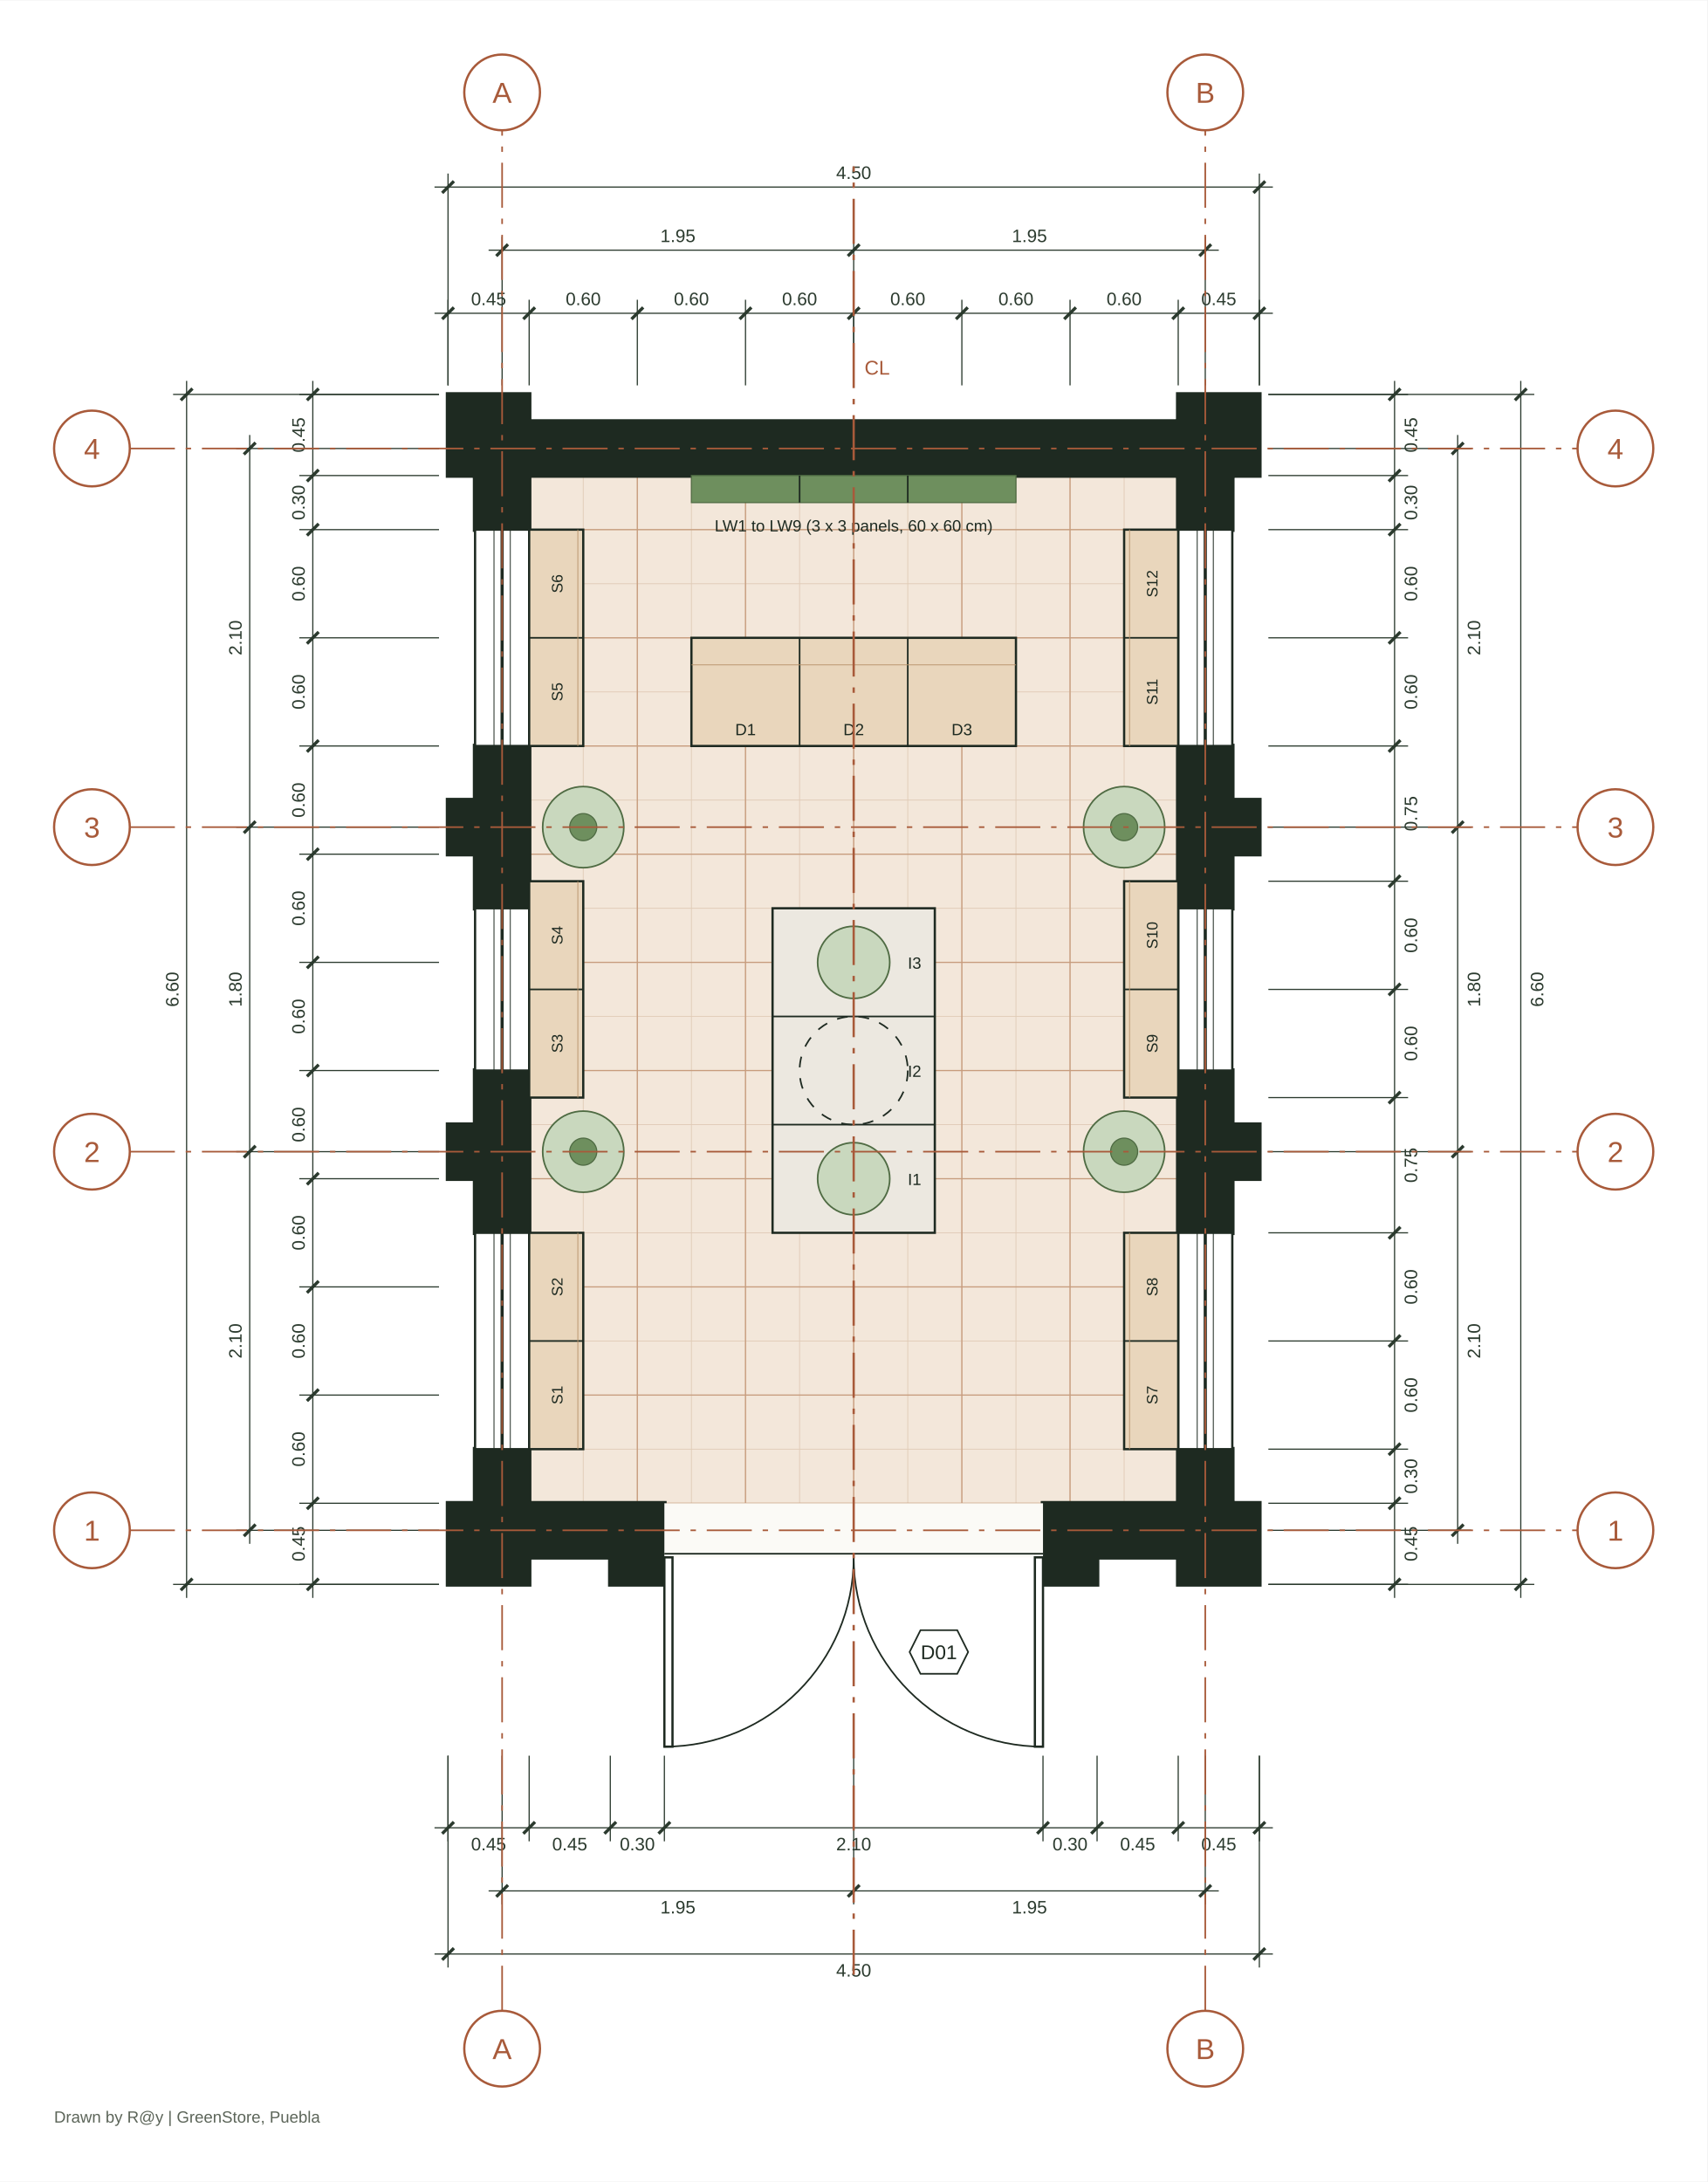
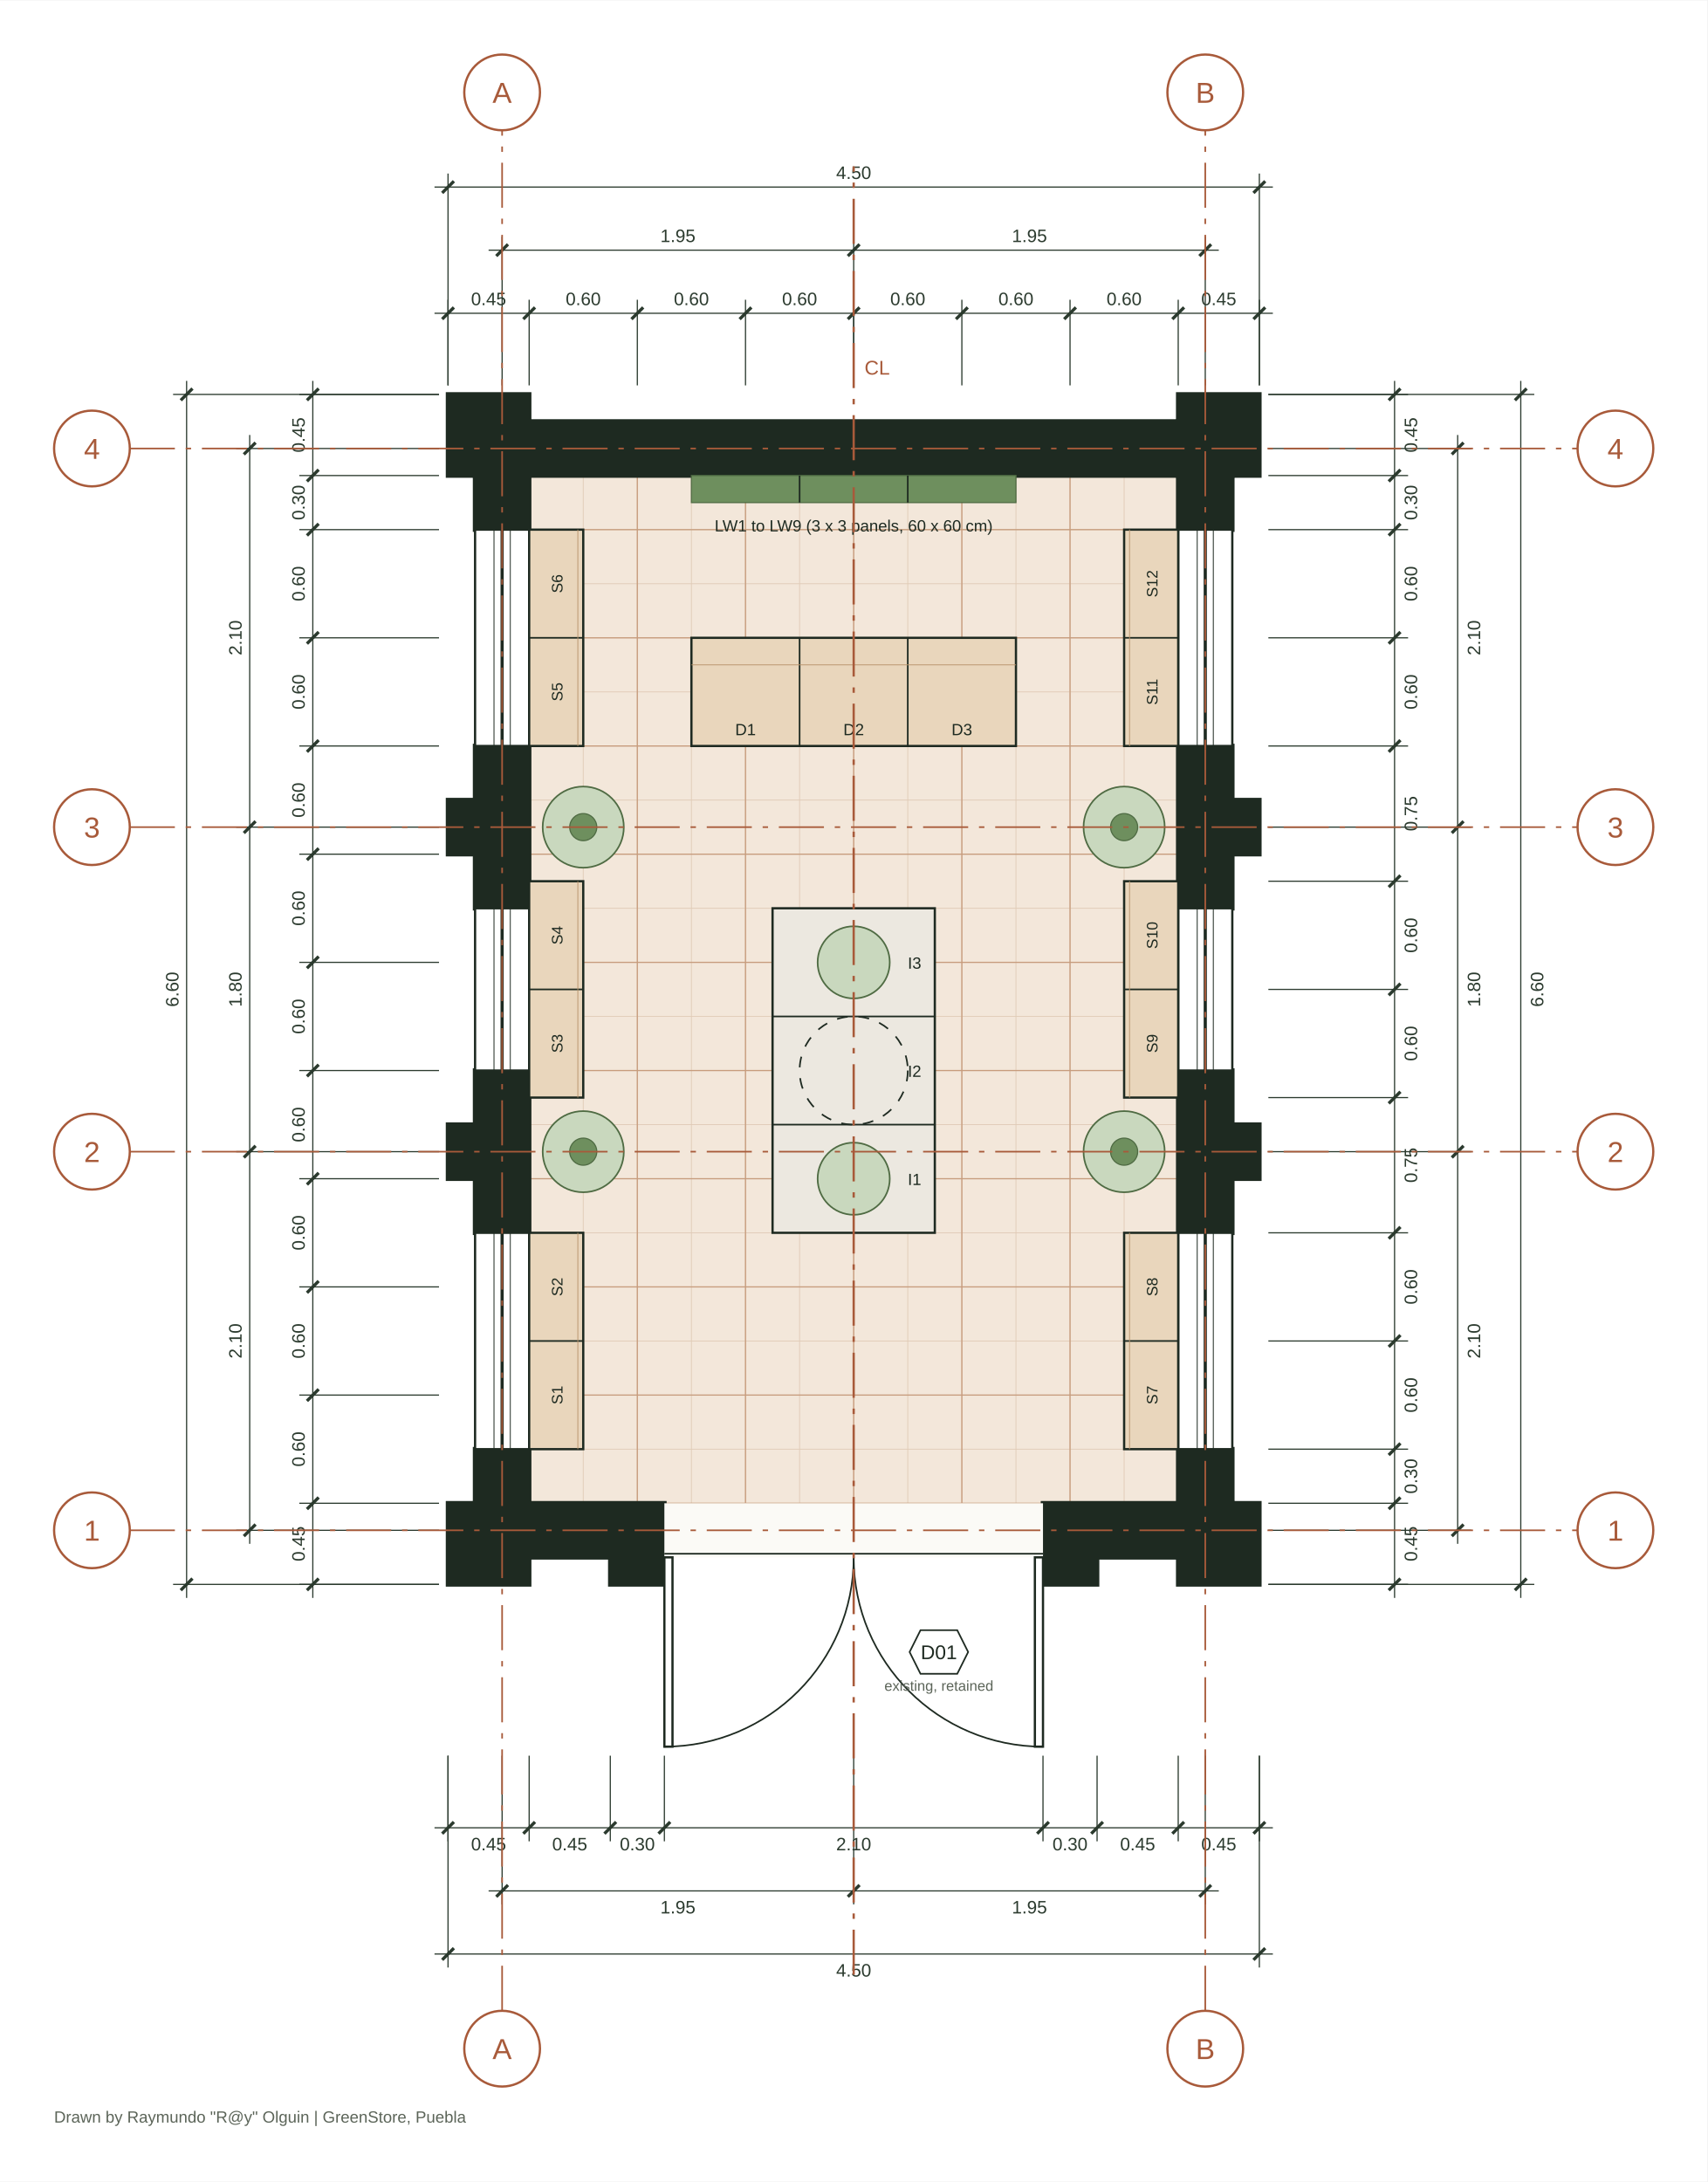
<svg xmlns="http://www.w3.org/2000/svg" viewBox="-2935 -8335 9470 12097" width="716" height="915" role="img" aria-label="Modular coordination plan: 30 cm terracotta tile grid and 60 cm fit-out grid over the floor, every shelving unit S-600, desk module D-600, island module I-600 and living-wall panel LW-600 tagged, with axes and three levels of dimensions">
  <defs>
    <style>
.cutfill{fill:#1E2A21;stroke:#1E2A21;stroke-width:25}
.cut{stroke:#1E2A21;stroke-width:35;stroke-dasharray:300 60 50 60;fill:none}
.heavy{stroke:#1E2A21;stroke-width:25;fill:none}
.med{stroke:#1E2A21;stroke-width:17.5;fill:none}
.thin{stroke:#1E2A21;stroke-width:9;fill:none}
.fine{stroke:#1E2A21;stroke-width:6.5;fill:none;opacity:.75}
.hidden{stroke:#1E2A21;stroke-width:9;fill:none;stroke-dasharray:60 60}
.solid{fill:#1E2A21;stroke:none}
.axis{stroke:#A85A3A;stroke-width:9;stroke-dasharray:250 60 30 60;fill:none}
.cl{stroke:#A85A3A;stroke-width:12.5;stroke-dasharray:250 60 30 60;fill:none}
.bubble{fill:#FFFFFF;stroke:#A85A3A;stroke-width:12.5}
.bubt{fill:#A85A3A;font-family:Jost, 'Helvetica Neue', Arial, sans-serif;paint-order:stroke;stroke:#FFFFFF;stroke-width:17.5}
.dim{stroke:#2B3A2E;stroke-width:6.5;fill:none}
.leader{stroke:#2B3A2E;stroke-width:4.5;fill:none;opacity:.6}
.tick{stroke:#2B3A2E;stroke-width:17.5}
.dimt{fill:#2B3A2E;font-family:Jost, 'Helvetica Neue', Arial, sans-serif;paint-order:stroke;stroke:#FFFFFF;stroke-width:25;stroke-linejoin:round}
.t{fill:#1E2A21;font-family:Jost, 'Helvetica Neue', Arial, sans-serif}
.sub{fill:#5B6458;font-family:Jost, 'Helvetica Neue', Arial, sans-serif}
.lvlt{fill:#1E2A21;font-family:Jost, 'Helvetica Neue', Arial, sans-serif;font-weight:500}
.lvll{fill:#5B6458;font-family:Jost, 'Helvetica Neue', Arial, sans-serif}
.lvltri{fill:#1E2A21}
.lvlbox{fill:#FFFFFF;stroke:#1E2A21;stroke-width:6.5}
.tagbox{fill:#FFFFFF;stroke:#1E2A21;stroke-width:9}
.tagt{fill:#1E2A21;font-family:Jost, 'Helvetica Neue', Arial, sans-serif;font-weight:500}
.floor{fill:#F3E7DA;stroke:none}
.tile{stroke:#E0CBB6;stroke-width:4.5;fill:none}
.grid600{stroke:#C79C7D;stroke-width:6.5;fill:none}
.wood{fill:#E9D6BC;stroke:#1E2A21;stroke-width:12.5}
.woodl{stroke:#B8936B;stroke-width:4.5;fill:none}
.stone{fill:#ECE8E0;stroke:#1E2A21;stroke-width:12.5}
.glass{fill:#E3EEF0;stroke:#1E2A21;stroke-width:6.5}
.green{fill:#6E8F5E;stroke:#4F6B43;stroke-width:6.5}
.greenl{fill:#C9D8BE;stroke:#4F6B43;stroke-width:9}
.soil{fill:#8B6A4E;stroke:none}
.earth{fill:url(#earth);stroke:none}
.white{fill:#FFFFFF;stroke:#1E2A21;stroke-width:12.5}
.paper{fill:#FBFAF6;stroke:none}
.water{stroke:#3F7FA8;stroke-width:17.5;fill:none}
.drip{stroke:#3F7FA8;stroke-width:17.5;fill:none;stroke-dasharray:17.5 60;stroke-linecap:round}
.drain{stroke:#8B5E3C;stroke-width:12.5;fill:none;stroke-dasharray:60 30}
.circuit{stroke:#55605A;stroke-width:6.5;fill:none;stroke-dasharray:30 30}
.light{fill:#F2D58C;stroke:#1E2A21;stroke-width:9}
.cove{stroke:#C9922E;stroke-width:25;fill:none}
.zone{stroke:none}
.path{fill:#E6DCCB;stroke:#B9A88E;stroke-width:6.5}
.plaza{fill:#E9C9AE;stroke:#B98E6C;stroke-width:6.5}
.bed{stroke:#4F6B43;stroke-width:9}
.canopy{fill:#6E8F5E;fill-opacity:.22;stroke:#4F6B43;stroke-width:9;stroke-dasharray:60 30}
</style>
    <pattern id="earth" patternUnits="userSpaceOnUse" width="75" height="75" patternTransform="rotate(45)">
      <line x1="0" y1="0" x2="0" y2="75" stroke="#8B6A4E" stroke-width="6" />
    </pattern>
  </defs>
  <rect x="-2935" y="-8335" width="9470" height="12097" fill="#FFFFFF" />
  <rect x="0" y="-5700" width="3600" height="5700" class="floor" />
  <line x1="300" y1="0" x2="300" y2="-5700" class="tile" />
  <line x1="600" y1="0" x2="600" y2="-5700" class="tile" />
  <line x1="900" y1="0" x2="900" y2="-5700" class="tile" />
  <line x1="1200" y1="0" x2="1200" y2="-5700" class="tile" />
  <line x1="1500" y1="0" x2="1500" y2="-5700" class="tile" />
  <line x1="1800" y1="0" x2="1800" y2="-5700" class="tile" />
  <line x1="2100" y1="0" x2="2100" y2="-5700" class="tile" />
  <line x1="2400" y1="0" x2="2400" y2="-5700" class="tile" />
  <line x1="2700" y1="0" x2="2700" y2="-5700" class="tile" />
  <line x1="3000" y1="0" x2="3000" y2="-5700" class="tile" />
  <line x1="3300" y1="0" x2="3300" y2="-5700" class="tile" />
  <line x1="0" y1="-300" x2="3600" y2="-300" class="tile" />
  <line x1="0" y1="-600" x2="3600" y2="-600" class="tile" />
  <line x1="0" y1="-900" x2="3600" y2="-900" class="tile" />
  <line x1="0" y1="-1200" x2="3600" y2="-1200" class="tile" />
  <line x1="0" y1="-1500" x2="3600" y2="-1500" class="tile" />
  <line x1="0" y1="-1800" x2="3600" y2="-1800" class="tile" />
  <line x1="0" y1="-2100" x2="3600" y2="-2100" class="tile" />
  <line x1="0" y1="-2400" x2="3600" y2="-2400" class="tile" />
  <line x1="0" y1="-2700" x2="3600" y2="-2700" class="tile" />
  <line x1="0" y1="-3000" x2="3600" y2="-3000" class="tile" />
  <line x1="0" y1="-3300" x2="3600" y2="-3300" class="tile" />
  <line x1="0" y1="-3600" x2="3600" y2="-3600" class="tile" />
  <line x1="0" y1="-3900" x2="3600" y2="-3900" class="tile" />
  <line x1="0" y1="-4200" x2="3600" y2="-4200" class="tile" />
  <line x1="0" y1="-4500" x2="3600" y2="-4500" class="tile" />
  <line x1="0" y1="-4800" x2="3600" y2="-4800" class="tile" />
  <line x1="0" y1="-5100" x2="3600" y2="-5100" class="tile" />
  <line x1="0" y1="-5400" x2="3600" y2="-5400" class="tile" />
  <line x1="0" y1="0" x2="0" y2="-5700" class="grid600" />
  <line x1="600" y1="0" x2="600" y2="-5700" class="grid600" />
  <line x1="1200" y1="0" x2="1200" y2="-5700" class="grid600" />
  <line x1="1800" y1="0" x2="1800" y2="-5700" class="grid600" />
  <line x1="2400" y1="0" x2="2400" y2="-5700" class="grid600" />
  <line x1="3000" y1="0" x2="3000" y2="-5700" class="grid600" />
  <line x1="3600" y1="0" x2="3600" y2="-5700" class="grid600" />
  <line x1="0" y1="0" x2="3600" y2="0" class="grid600" />
  <line x1="0" y1="-600" x2="3600" y2="-600" class="grid600" />
  <line x1="0" y1="-1200" x2="3600" y2="-1200" class="grid600" />
  <line x1="0" y1="-1800" x2="3600" y2="-1800" class="grid600" />
  <line x1="0" y1="-2400" x2="3600" y2="-2400" class="grid600" />
  <line x1="0" y1="-3000" x2="3600" y2="-3000" class="grid600" />
  <line x1="0" y1="-3600" x2="3600" y2="-3600" class="grid600" />
  <line x1="0" y1="-4200" x2="3600" y2="-4200" class="grid600" />
  <line x1="0" y1="-4800" x2="3600" y2="-4800" class="grid600" />
  <line x1="0" y1="-5400" x2="3600" y2="-5400" class="grid600" />
  <rect x="-300" y="0" width="1050" height="300" class="cutfill" />
  <rect x="2850" y="0" width="1050" height="300" class="cutfill" />
  <rect x="-300" y="-6000" width="4200" height="300" class="cutfill" />
  <rect x="-300" y="-300" width="300" height="600" class="cutfill" />
  <rect x="-300" y="-2400" width="300" height="900" class="cutfill" />
  <rect x="-300" y="-4200" width="300" height="900" class="cutfill" />
  <rect x="-300" y="-6000" width="300" height="600" class="cutfill" />
  <rect x="-300" y="-1500" width="300" height="1200" class="white" />
  <line x1="-150" y1="-300" x2="-150" y2="-1500" class="med" />
  <line x1="-195" y1="-300" x2="-195" y2="-1500" class="fine" />
  <line x1="-105" y1="-300" x2="-105" y2="-1500" class="fine" />
  <rect x="-300" y="-3300" width="300" height="900" class="white" />
  <line x1="-150" y1="-2400" x2="-150" y2="-3300" class="med" />
  <line x1="-195" y1="-2400" x2="-195" y2="-3300" class="fine" />
  <line x1="-105" y1="-2400" x2="-105" y2="-3300" class="fine" />
  <rect x="-300" y="-5400" width="300" height="1200" class="white" />
  <line x1="-150" y1="-4200" x2="-150" y2="-5400" class="med" />
  <line x1="-195" y1="-4200" x2="-195" y2="-5400" class="fine" />
  <line x1="-105" y1="-4200" x2="-105" y2="-5400" class="fine" />
  <rect x="3600" y="-300" width="300" height="600" class="cutfill" />
  <rect x="3600" y="-2400" width="300" height="900" class="cutfill" />
  <rect x="3600" y="-4200" width="300" height="900" class="cutfill" />
  <rect x="3600" y="-6000" width="300" height="600" class="cutfill" />
  <rect x="3600" y="-1500" width="300" height="1200" class="white" />
  <line x1="3750" y1="-300" x2="3750" y2="-1500" class="med" />
  <line x1="3705" y1="-300" x2="3705" y2="-1500" class="fine" />
  <line x1="3795" y1="-300" x2="3795" y2="-1500" class="fine" />
  <rect x="3600" y="-3300" width="300" height="900" class="white" />
  <line x1="3750" y1="-2400" x2="3750" y2="-3300" class="med" />
  <line x1="3705" y1="-2400" x2="3705" y2="-3300" class="fine" />
  <line x1="3795" y1="-2400" x2="3795" y2="-3300" class="fine" />
  <rect x="3600" y="-5400" width="300" height="1200" class="white" />
  <line x1="3750" y1="-4200" x2="3750" y2="-5400" class="med" />
  <line x1="3705" y1="-4200" x2="3705" y2="-5400" class="fine" />
  <line x1="3795" y1="-4200" x2="3795" y2="-5400" class="fine" />
  <rect x="-450" y="0" width="450" height="450" class="cutfill" />
  <rect x="3600" y="0" width="450" height="450" class="cutfill" />
  <rect x="-450" y="-6150" width="450" height="450" class="cutfill" />
  <rect x="3600" y="-6150" width="450" height="450" class="cutfill" />
  <rect x="-450" y="-2100" width="150" height="300" class="cutfill" />
  <rect x="3900" y="-2100" width="150" height="300" class="cutfill" />
  <rect x="-450" y="-3900" width="150" height="300" class="cutfill" />
  <rect x="3900" y="-3900" width="150" height="300" class="cutfill" />
  <rect x="450" y="300" width="300" height="150" class="cutfill" />
  <rect x="2850" y="300" width="300" height="150" class="cutfill" />
  <line x1="900" y1="-5850" x2="2700" y2="-5850" class="hidden" />
  <rect x="750" y="0" width="2100" height="300" class="paper" />
  <line x1="750" y1="280" x2="2850" y2="280" class="thin" />
  <rect x="750" y="300" width="45" height="1050" class="white" />
  <path d="M1800,300 A1050 1050 0 0 1 750,1350" class="thin" />
  <rect x="2805" y="300" width="45" height="1050" class="white" />
  <path d="M1800,300 A1050 1050 0 0 0 2850,1350" class="thin" />
  <polygon points="2110.1,825 2170.6,704 2374.4,704 2434.9,825 2374.4,946 2170.6,946" class="tagbox" />
  <text x="2272.5" y="864.6" text-anchor="middle" class="tagt" style="font-size:110px">D01</text>
+   <text x="2272.5" y="1040" text-anchor="middle" class="sub" style="font-size:80px">existing, retained</text>
  <rect x="0" y="-1500" width="300" height="1200" class="wood" />
  <line x1="0" y1="-900" x2="300" y2="-900" class="thin" />
  <line x1="270" y1="-300" x2="270" y2="-1500" class="woodl" />
  <rect x="0" y="-3450" width="300" height="1200" class="wood" />
  <line x1="0" y1="-2850" x2="300" y2="-2850" class="thin" />
  <line x1="270" y1="-2250" x2="270" y2="-3450" class="woodl" />
  <rect x="0" y="-5400" width="300" height="1200" class="wood" />
  <line x1="0" y1="-4800" x2="300" y2="-4800" class="thin" />
  <line x1="270" y1="-4200" x2="270" y2="-5400" class="woodl" />
  <rect x="3300" y="-1500" width="300" height="1200" class="wood" />
  <line x1="3300" y1="-900" x2="3600" y2="-900" class="thin" />
  <line x1="3330" y1="-300" x2="3330" y2="-1500" class="woodl" />
  <rect x="3300" y="-3450" width="300" height="1200" class="wood" />
  <line x1="3300" y1="-2850" x2="3600" y2="-2850" class="thin" />
  <line x1="3330" y1="-2250" x2="3330" y2="-3450" class="woodl" />
  <rect x="3300" y="-5400" width="300" height="1200" class="wood" />
  <line x1="3300" y1="-4800" x2="3600" y2="-4800" class="thin" />
  <line x1="3330" y1="-4200" x2="3330" y2="-5400" class="woodl" />
  <rect x="1350" y="-3300" width="900" height="1800" class="stone" />
  <line x1="1350" y1="-2100" x2="2250" y2="-2100" class="thin" />
  <line x1="1350" y1="-2700" x2="2250" y2="-2700" class="thin" />
  <circle cx="1800" cy="-1800" r="200" class="greenl" />
  <circle cx="1800" cy="-3000" r="200" class="greenl" />
  <rect x="900" y="-4800" width="1800" height="600" class="wood" />
  <line x1="1500" y1="-4200" x2="1500" y2="-4800" class="thin" />
  <line x1="2100" y1="-4200" x2="2100" y2="-4800" class="thin" />
  <line x1="900" y1="-4650" x2="2700" y2="-4650" class="woodl" />
  <rect x="900" y="-5700" width="1800" height="150" class="green" />
  <line x1="1500" y1="-5550" x2="1500" y2="-5700" class="thin" />
  <line x1="2100" y1="-5550" x2="2100" y2="-5700" class="thin" />
  <circle cx="300" cy="-1950" r="225" class="greenl" />
  <circle cx="300" cy="-1950" r="75" class="green" />
  <circle cx="300" cy="-3750" r="225" class="greenl" />
  <circle cx="300" cy="-3750" r="75" class="green" />
  <circle cx="3300" cy="-1950" r="225" class="greenl" />
  <circle cx="3300" cy="-1950" r="75" class="green" />
  <circle cx="3300" cy="-3750" r="225" class="greenl" />
  <circle cx="3300" cy="-3750" r="75" class="green" />
  <circle cx="1800" cy="-2400" r="300" class="hidden" />
  <text x="185" y="-600" text-anchor="middle" class="t" style="font-size:85px;font-weight:500" transform="rotate(-90 185 -600)">S1</text>
  <text x="185" y="-1200" text-anchor="middle" class="t" style="font-size:85px;font-weight:500" transform="rotate(-90 185 -1200)">S2</text>
  <text x="185" y="-2550" text-anchor="middle" class="t" style="font-size:85px;font-weight:500" transform="rotate(-90 185 -2550)">S3</text>
  <text x="185" y="-3150" text-anchor="middle" class="t" style="font-size:85px;font-weight:500" transform="rotate(-90 185 -3150)">S4</text>
  <text x="185" y="-4500" text-anchor="middle" class="t" style="font-size:85px;font-weight:500" transform="rotate(-90 185 -4500)">S5</text>
  <text x="185" y="-5100" text-anchor="middle" class="t" style="font-size:85px;font-weight:500" transform="rotate(-90 185 -5100)">S6</text>
  <text x="3485" y="-600" text-anchor="middle" class="t" style="font-size:85px;font-weight:500" transform="rotate(-90 3485 -600)">S7</text>
  <text x="3485" y="-1200" text-anchor="middle" class="t" style="font-size:85px;font-weight:500" transform="rotate(-90 3485 -1200)">S8</text>
  <text x="3485" y="-2550" text-anchor="middle" class="t" style="font-size:85px;font-weight:500" transform="rotate(-90 3485 -2550)">S9</text>
  <text x="3485" y="-3150" text-anchor="middle" class="t" style="font-size:85px;font-weight:500" transform="rotate(-90 3485 -3150)">S10</text>
  <text x="3485" y="-4500" text-anchor="middle" class="t" style="font-size:85px;font-weight:500" transform="rotate(-90 3485 -4500)">S11</text>
  <text x="3485" y="-5100" text-anchor="middle" class="t" style="font-size:85px;font-weight:500" transform="rotate(-90 3485 -5100)">S12</text>
  <text x="2175" y="-1765" text-anchor="end" class="t" style="font-size:90px;font-weight:500">I1</text>
  <text x="2175" y="-2365" text-anchor="end" class="t" style="font-size:90px;font-weight:500">I2</text>
  <text x="2175" y="-2965" text-anchor="end" class="t" style="font-size:90px;font-weight:500">I3</text>
  <text x="1200" y="-4260" text-anchor="middle" class="t" style="font-size:90px;font-weight:500">D1</text>
  <text x="1800" y="-4260" text-anchor="middle" class="t" style="font-size:90px;font-weight:500">D2</text>
  <text x="2400" y="-4260" text-anchor="middle" class="t" style="font-size:90px;font-weight:500">D3</text>
  <text x="1800" y="-5390" text-anchor="middle" class="t" style="font-size:90px">LW1 to LW9 (3 x 3 panels, 60 x 60 cm)</text>
  <line x1="-525" y1="1800" x2="4125" y2="1800" class="dim" />
  <line x1="-450" y1="1400" x2="-450" y2="1875" class="dim" />
  <line x1="-482.5" y1="1832.5" x2="-417.5" y2="1767.5" class="tick" />
  <line x1="0" y1="1400" x2="0" y2="1875" class="dim" />
  <line x1="-32.5" y1="1832.5" x2="32.5" y2="1767.5" class="tick" />
  <line x1="450" y1="1400" x2="450" y2="1875" class="dim" />
  <line x1="417.5" y1="1832.5" x2="482.5" y2="1767.5" class="tick" />
  <line x1="750" y1="1400" x2="750" y2="1875" class="dim" />
  <line x1="717.5" y1="1832.5" x2="782.5" y2="1767.5" class="tick" />
  <line x1="2850" y1="1400" x2="2850" y2="1875" class="dim" />
  <line x1="2817.5" y1="1832.5" x2="2882.5" y2="1767.5" class="tick" />
  <line x1="3150" y1="1400" x2="3150" y2="1875" class="dim" />
  <line x1="3117.5" y1="1832.5" x2="3182.5" y2="1767.5" class="tick" />
  <line x1="3600" y1="1400" x2="3600" y2="1875" class="dim" />
  <line x1="3567.5" y1="1832.5" x2="3632.5" y2="1767.5" class="tick" />
  <line x1="4050" y1="1400" x2="4050" y2="1875" class="dim" />
  <line x1="4017.5" y1="1832.5" x2="4082.5" y2="1767.5" class="tick" />
  <text x="-225" y="1925" text-anchor="middle" class="dimt" style="font-size:100px">0.45</text>
  <text x="225" y="1925" text-anchor="middle" class="dimt" style="font-size:100px">0.45</text>
  <text x="600" y="1925" text-anchor="middle" class="dimt" style="font-size:100px">0.30</text>
  <text x="1800" y="1925" text-anchor="middle" class="dimt" style="font-size:100px">2.10</text>
  <text x="3000" y="1925" text-anchor="middle" class="dimt" style="font-size:100px">0.30</text>
  <text x="3375" y="1925" text-anchor="middle" class="dimt" style="font-size:100px">0.45</text>
  <text x="3825" y="1925" text-anchor="middle" class="dimt" style="font-size:100px">0.45</text>
  <line x1="-225" y1="2150" x2="3825" y2="2150" class="dim" />
  <line x1="-150" y1="1400" x2="-150" y2="2225" class="dim" />
  <line x1="-182.5" y1="2182.5" x2="-117.5" y2="2117.5" class="tick" />
  <line x1="1800" y1="1400" x2="1800" y2="2225" class="dim" />
  <line x1="1767.5" y1="2182.5" x2="1832.5" y2="2117.5" class="tick" />
  <line x1="3750" y1="1400" x2="3750" y2="2225" class="dim" />
  <line x1="3717.5" y1="2182.5" x2="3782.5" y2="2117.5" class="tick" />
  <text x="825" y="2275" text-anchor="middle" class="dimt" style="font-size:100px">1.95</text>
  <text x="2775" y="2275" text-anchor="middle" class="dimt" style="font-size:100px">1.95</text>
  <line x1="-525" y1="2500" x2="4125" y2="2500" class="dim" />
  <line x1="-450" y1="1400" x2="-450" y2="2575" class="dim" />
  <line x1="-482.5" y1="2532.5" x2="-417.5" y2="2467.5" class="tick" />
  <line x1="4050" y1="1400" x2="4050" y2="2575" class="dim" />
  <line x1="4017.5" y1="2532.5" x2="4082.5" y2="2467.5" class="tick" />
  <text x="1800" y="2625" text-anchor="middle" class="dimt" style="font-size:100px">4.50</text>
  <line x1="-525" y1="-6600" x2="4125" y2="-6600" class="dim" />
  <line x1="-450" y1="-6200" x2="-450" y2="-6675" class="dim" />
  <line x1="-482.5" y1="-6567.5" x2="-417.5" y2="-6632.5" class="tick" />
  <line x1="0" y1="-6200" x2="0" y2="-6675" class="dim" />
  <line x1="-32.5" y1="-6567.5" x2="32.5" y2="-6632.5" class="tick" />
  <line x1="600" y1="-6200" x2="600" y2="-6675" class="dim" />
  <line x1="567.5" y1="-6567.5" x2="632.5" y2="-6632.5" class="tick" />
  <line x1="1200" y1="-6200" x2="1200" y2="-6675" class="dim" />
  <line x1="1167.5" y1="-6567.5" x2="1232.5" y2="-6632.5" class="tick" />
  <line x1="1800" y1="-6200" x2="1800" y2="-6675" class="dim" />
  <line x1="1767.5" y1="-6567.5" x2="1832.5" y2="-6632.5" class="tick" />
  <line x1="2400" y1="-6200" x2="2400" y2="-6675" class="dim" />
  <line x1="2367.5" y1="-6567.5" x2="2432.5" y2="-6632.5" class="tick" />
  <line x1="3000" y1="-6200" x2="3000" y2="-6675" class="dim" />
  <line x1="2967.5" y1="-6567.5" x2="3032.5" y2="-6632.5" class="tick" />
  <line x1="3600" y1="-6200" x2="3600" y2="-6675" class="dim" />
  <line x1="3567.5" y1="-6567.5" x2="3632.5" y2="-6632.5" class="tick" />
  <line x1="4050" y1="-6200" x2="4050" y2="-6675" class="dim" />
  <line x1="4017.5" y1="-6567.5" x2="4082.5" y2="-6632.5" class="tick" />
  <text x="-225" y="-6645" text-anchor="middle" class="dimt" style="font-size:100px">0.45</text>
  <text x="300" y="-6645" text-anchor="middle" class="dimt" style="font-size:100px">0.60</text>
  <text x="900" y="-6645" text-anchor="middle" class="dimt" style="font-size:100px">0.60</text>
  <text x="1500" y="-6645" text-anchor="middle" class="dimt" style="font-size:100px">0.60</text>
  <text x="2100" y="-6645" text-anchor="middle" class="dimt" style="font-size:100px">0.60</text>
  <text x="2700" y="-6645" text-anchor="middle" class="dimt" style="font-size:100px">0.60</text>
  <text x="3300" y="-6645" text-anchor="middle" class="dimt" style="font-size:100px">0.60</text>
  <text x="3825" y="-6645" text-anchor="middle" class="dimt" style="font-size:100px">0.45</text>
  <line x1="-225" y1="-6950" x2="3825" y2="-6950" class="dim" />
  <line x1="-150" y1="-6200" x2="-150" y2="-7025" class="dim" />
  <line x1="-182.5" y1="-6917.5" x2="-117.5" y2="-6982.5" class="tick" />
  <line x1="1800" y1="-6200" x2="1800" y2="-7025" class="dim" />
  <line x1="1767.5" y1="-6917.5" x2="1832.5" y2="-6982.5" class="tick" />
  <line x1="3750" y1="-6200" x2="3750" y2="-7025" class="dim" />
  <line x1="3717.5" y1="-6917.5" x2="3782.5" y2="-6982.5" class="tick" />
  <text x="825" y="-6995" text-anchor="middle" class="dimt" style="font-size:100px">1.95</text>
  <text x="2775" y="-6995" text-anchor="middle" class="dimt" style="font-size:100px">1.95</text>
  <line x1="-525" y1="-7300" x2="4125" y2="-7300" class="dim" />
  <line x1="-450" y1="-6200" x2="-450" y2="-7375" class="dim" />
  <line x1="-482.5" y1="-7267.5" x2="-417.5" y2="-7332.5" class="tick" />
  <line x1="4050" y1="-6200" x2="4050" y2="-7375" class="dim" />
  <line x1="4017.5" y1="-7267.5" x2="4082.5" y2="-7332.5" class="tick" />
  <text x="1800" y="-7345" text-anchor="middle" class="dimt" style="font-size:100px">4.50</text>
  <line x1="-1200" y1="525" x2="-1200" y2="-6225" class="dim" />
  <line x1="-500" y1="450" x2="-1275" y2="450" class="dim" />
  <line x1="-1232.5" y1="482.5" x2="-1167.5" y2="417.5" class="tick" />
  <line x1="-500" y1="0" x2="-1275" y2="0" class="dim" />
  <line x1="-1232.5" y1="32.5" x2="-1167.5" y2="-32.5" class="tick" />
  <line x1="-500" y1="-600" x2="-1275" y2="-600" class="dim" />
  <line x1="-1232.5" y1="-567.5" x2="-1167.5" y2="-632.5" class="tick" />
  <line x1="-500" y1="-1200" x2="-1275" y2="-1200" class="dim" />
  <line x1="-1232.5" y1="-1167.5" x2="-1167.5" y2="-1232.5" class="tick" />
  <line x1="-500" y1="-1800" x2="-1275" y2="-1800" class="dim" />
  <line x1="-1232.5" y1="-1767.5" x2="-1167.5" y2="-1832.5" class="tick" />
  <line x1="-500" y1="-2400" x2="-1275" y2="-2400" class="dim" />
  <line x1="-1232.5" y1="-2367.5" x2="-1167.5" y2="-2432.5" class="tick" />
  <line x1="-500" y1="-3000" x2="-1275" y2="-3000" class="dim" />
  <line x1="-1232.5" y1="-2967.5" x2="-1167.5" y2="-3032.5" class="tick" />
  <line x1="-500" y1="-3600" x2="-1275" y2="-3600" class="dim" />
  <line x1="-1232.5" y1="-3567.5" x2="-1167.5" y2="-3632.5" class="tick" />
  <line x1="-500" y1="-4200" x2="-1275" y2="-4200" class="dim" />
  <line x1="-1232.5" y1="-4167.5" x2="-1167.5" y2="-4232.5" class="tick" />
  <line x1="-500" y1="-4800" x2="-1275" y2="-4800" class="dim" />
  <line x1="-1232.5" y1="-4767.5" x2="-1167.5" y2="-4832.5" class="tick" />
  <line x1="-500" y1="-5400" x2="-1275" y2="-5400" class="dim" />
  <line x1="-1232.5" y1="-5367.5" x2="-1167.5" y2="-5432.5" class="tick" />
  <line x1="-500" y1="-5700" x2="-1275" y2="-5700" class="dim" />
  <line x1="-1232.5" y1="-5667.5" x2="-1167.5" y2="-5732.5" class="tick" />
  <line x1="-500" y1="-6150" x2="-1275" y2="-6150" class="dim" />
  <line x1="-1232.5" y1="-6117.5" x2="-1167.5" y2="-6182.5" class="tick" />
  <text x="-1245" y="225" text-anchor="middle" class="dimt" style="font-size:100px" transform="rotate(-90 -1245 225)">0.45</text>
  <text x="-1245" y="-300" text-anchor="middle" class="dimt" style="font-size:100px" transform="rotate(-90 -1245 -300)">0.60</text>
  <text x="-1245" y="-900" text-anchor="middle" class="dimt" style="font-size:100px" transform="rotate(-90 -1245 -900)">0.60</text>
  <text x="-1245" y="-1500" text-anchor="middle" class="dimt" style="font-size:100px" transform="rotate(-90 -1245 -1500)">0.60</text>
  <text x="-1245" y="-2100" text-anchor="middle" class="dimt" style="font-size:100px" transform="rotate(-90 -1245 -2100)">0.60</text>
  <text x="-1245" y="-2700" text-anchor="middle" class="dimt" style="font-size:100px" transform="rotate(-90 -1245 -2700)">0.60</text>
  <text x="-1245" y="-3300" text-anchor="middle" class="dimt" style="font-size:100px" transform="rotate(-90 -1245 -3300)">0.60</text>
  <text x="-1245" y="-3900" text-anchor="middle" class="dimt" style="font-size:100px" transform="rotate(-90 -1245 -3900)">0.60</text>
  <text x="-1245" y="-4500" text-anchor="middle" class="dimt" style="font-size:100px" transform="rotate(-90 -1245 -4500)">0.60</text>
  <text x="-1245" y="-5100" text-anchor="middle" class="dimt" style="font-size:100px" transform="rotate(-90 -1245 -5100)">0.60</text>
  <text x="-1245" y="-5550" text-anchor="middle" class="dimt" style="font-size:100px" transform="rotate(-90 -1245 -5550)">0.30</text>
  <text x="-1245" y="-5925" text-anchor="middle" class="dimt" style="font-size:100px" transform="rotate(-90 -1245 -5925)">0.45</text>
  <line x1="-1550" y1="225" x2="-1550" y2="-5925" class="dim" />
  <line x1="-500" y1="150" x2="-1625" y2="150" class="dim" />
  <line x1="-1582.5" y1="182.5" x2="-1517.5" y2="117.5" class="tick" />
  <line x1="-500" y1="-1950" x2="-1625" y2="-1950" class="dim" />
  <line x1="-1582.5" y1="-1917.5" x2="-1517.5" y2="-1982.5" class="tick" />
  <line x1="-500" y1="-3750" x2="-1625" y2="-3750" class="dim" />
  <line x1="-1582.5" y1="-3717.5" x2="-1517.5" y2="-3782.5" class="tick" />
  <line x1="-500" y1="-5850" x2="-1625" y2="-5850" class="dim" />
  <line x1="-1582.5" y1="-5817.5" x2="-1517.5" y2="-5882.5" class="tick" />
  <text x="-1595" y="-900" text-anchor="middle" class="dimt" style="font-size:100px" transform="rotate(-90 -1595 -900)">2.10</text>
  <text x="-1595" y="-2850" text-anchor="middle" class="dimt" style="font-size:100px" transform="rotate(-90 -1595 -2850)">1.80</text>
  <text x="-1595" y="-4800" text-anchor="middle" class="dimt" style="font-size:100px" transform="rotate(-90 -1595 -4800)">2.10</text>
  <line x1="-1900" y1="525" x2="-1900" y2="-6225" class="dim" />
  <line x1="-500" y1="450" x2="-1975" y2="450" class="dim" />
  <line x1="-1932.5" y1="482.5" x2="-1867.5" y2="417.5" class="tick" />
  <line x1="-500" y1="-6150" x2="-1975" y2="-6150" class="dim" />
  <line x1="-1932.5" y1="-6117.5" x2="-1867.5" y2="-6182.5" class="tick" />
  <text x="-1945" y="-2850" text-anchor="middle" class="dimt" style="font-size:100px" transform="rotate(-90 -1945 -2850)">6.60</text>
  <line x1="4800" y1="525" x2="4800" y2="-6225" class="dim" />
  <line x1="4100" y1="450" x2="4875" y2="450" class="dim" />
  <line x1="4767.5" y1="482.5" x2="4832.5" y2="417.5" class="tick" />
  <line x1="4100" y1="0" x2="4875" y2="0" class="dim" />
  <line x1="4767.5" y1="32.5" x2="4832.5" y2="-32.5" class="tick" />
  <line x1="4100" y1="-300" x2="4875" y2="-300" class="dim" />
  <line x1="4767.5" y1="-267.5" x2="4832.5" y2="-332.5" class="tick" />
  <line x1="4100" y1="-900" x2="4875" y2="-900" class="dim" />
  <line x1="4767.5" y1="-867.5" x2="4832.5" y2="-932.5" class="tick" />
  <line x1="4100" y1="-1500" x2="4875" y2="-1500" class="dim" />
  <line x1="4767.5" y1="-1467.5" x2="4832.5" y2="-1532.5" class="tick" />
  <line x1="4100" y1="-2250" x2="4875" y2="-2250" class="dim" />
  <line x1="4767.5" y1="-2217.5" x2="4832.5" y2="-2282.5" class="tick" />
  <line x1="4100" y1="-2850" x2="4875" y2="-2850" class="dim" />
  <line x1="4767.5" y1="-2817.5" x2="4832.5" y2="-2882.5" class="tick" />
  <line x1="4100" y1="-3450" x2="4875" y2="-3450" class="dim" />
  <line x1="4767.5" y1="-3417.5" x2="4832.5" y2="-3482.5" class="tick" />
  <line x1="4100" y1="-4200" x2="4875" y2="-4200" class="dim" />
  <line x1="4767.5" y1="-4167.5" x2="4832.5" y2="-4232.5" class="tick" />
  <line x1="4100" y1="-4800" x2="4875" y2="-4800" class="dim" />
  <line x1="4767.5" y1="-4767.5" x2="4832.5" y2="-4832.5" class="tick" />
  <line x1="4100" y1="-5400" x2="4875" y2="-5400" class="dim" />
  <line x1="4767.5" y1="-5367.5" x2="4832.5" y2="-5432.5" class="tick" />
  <line x1="4100" y1="-5700" x2="4875" y2="-5700" class="dim" />
  <line x1="4767.5" y1="-5667.5" x2="4832.5" y2="-5732.5" class="tick" />
  <line x1="4100" y1="-6150" x2="4875" y2="-6150" class="dim" />
  <line x1="4767.5" y1="-6117.5" x2="4832.5" y2="-6182.5" class="tick" />
  <text x="4925" y="225" text-anchor="middle" class="dimt" style="font-size:100px" transform="rotate(-90 4925 225)">0.45</text>
  <text x="4925" y="-150" text-anchor="middle" class="dimt" style="font-size:100px" transform="rotate(-90 4925 -150)">0.30</text>
  <text x="4925" y="-600" text-anchor="middle" class="dimt" style="font-size:100px" transform="rotate(-90 4925 -600)">0.60</text>
  <text x="4925" y="-1200" text-anchor="middle" class="dimt" style="font-size:100px" transform="rotate(-90 4925 -1200)">0.60</text>
  <text x="4925" y="-1875" text-anchor="middle" class="dimt" style="font-size:100px" transform="rotate(-90 4925 -1875)">0.75</text>
  <text x="4925" y="-2550" text-anchor="middle" class="dimt" style="font-size:100px" transform="rotate(-90 4925 -2550)">0.60</text>
  <text x="4925" y="-3150" text-anchor="middle" class="dimt" style="font-size:100px" transform="rotate(-90 4925 -3150)">0.60</text>
  <text x="4925" y="-3825" text-anchor="middle" class="dimt" style="font-size:100px" transform="rotate(-90 4925 -3825)">0.75</text>
  <text x="4925" y="-4500" text-anchor="middle" class="dimt" style="font-size:100px" transform="rotate(-90 4925 -4500)">0.60</text>
  <text x="4925" y="-5100" text-anchor="middle" class="dimt" style="font-size:100px" transform="rotate(-90 4925 -5100)">0.60</text>
  <text x="4925" y="-5550" text-anchor="middle" class="dimt" style="font-size:100px" transform="rotate(-90 4925 -5550)">0.30</text>
  <text x="4925" y="-5925" text-anchor="middle" class="dimt" style="font-size:100px" transform="rotate(-90 4925 -5925)">0.45</text>
  <line x1="5150" y1="225" x2="5150" y2="-5925" class="dim" />
  <line x1="4100" y1="150" x2="5225" y2="150" class="dim" />
  <line x1="5117.5" y1="182.5" x2="5182.5" y2="117.5" class="tick" />
  <line x1="4100" y1="-1950" x2="5225" y2="-1950" class="dim" />
  <line x1="5117.5" y1="-1917.5" x2="5182.5" y2="-1982.5" class="tick" />
  <line x1="4100" y1="-3750" x2="5225" y2="-3750" class="dim" />
  <line x1="5117.5" y1="-3717.5" x2="5182.5" y2="-3782.5" class="tick" />
  <line x1="4100" y1="-5850" x2="5225" y2="-5850" class="dim" />
  <line x1="5117.5" y1="-5817.5" x2="5182.5" y2="-5882.5" class="tick" />
  <text x="5275" y="-900" text-anchor="middle" class="dimt" style="font-size:100px" transform="rotate(-90 5275 -900)">2.10</text>
  <text x="5275" y="-2850" text-anchor="middle" class="dimt" style="font-size:100px" transform="rotate(-90 5275 -2850)">1.80</text>
  <text x="5275" y="-4800" text-anchor="middle" class="dimt" style="font-size:100px" transform="rotate(-90 5275 -4800)">2.10</text>
  <line x1="5500" y1="525" x2="5500" y2="-6225" class="dim" />
  <line x1="4100" y1="450" x2="5575" y2="450" class="dim" />
  <line x1="5467.5" y1="482.5" x2="5532.5" y2="417.5" class="tick" />
  <line x1="4100" y1="-6150" x2="5575" y2="-6150" class="dim" />
  <line x1="5467.5" y1="-6117.5" x2="5532.5" y2="-6182.5" class="tick" />
  <text x="5625" y="-2850" text-anchor="middle" class="dimt" style="font-size:100px" transform="rotate(-90 5625 -2850)">6.60</text>
  <line x1="-150" y1="2815" x2="-150" y2="-7615" class="axis" />
  <circle cx="-150" cy="3025" r="210" class="bubble" />
  <text x="-150" y="3082.6" text-anchor="middle" class="bubt" style="font-size:160px;font-weight:500">A</text>
  <circle cx="-150" cy="-7825" r="210" class="bubble" />
  <text x="-150" y="-7767.4" text-anchor="middle" class="bubt" style="font-size:160px;font-weight:500">A</text>
  <line x1="3750" y1="2815" x2="3750" y2="-7615" class="axis" />
  <circle cx="3750" cy="3025" r="210" class="bubble" />
  <text x="3750" y="3082.6" text-anchor="middle" class="bubt" style="font-size:160px;font-weight:500">B</text>
  <circle cx="3750" cy="-7825" r="210" class="bubble" />
  <text x="3750" y="-7767.4" text-anchor="middle" class="bubt" style="font-size:160px;font-weight:500">B</text>
  <line x1="-2215" y1="150" x2="5815" y2="150" class="axis" />
  <circle cx="-2425" cy="150" r="210" class="bubble" />
  <text x="-2425" y="207.6" text-anchor="middle" class="bubt" style="font-size:160px;font-weight:500">1</text>
  <circle cx="6025" cy="150" r="210" class="bubble" />
  <text x="6025" y="207.6" text-anchor="middle" class="bubt" style="font-size:160px;font-weight:500">1</text>
  <line x1="-2215" y1="-1950" x2="5815" y2="-1950" class="axis" />
  <circle cx="-2425" cy="-1950" r="210" class="bubble" />
  <text x="-2425" y="-1892.4" text-anchor="middle" class="bubt" style="font-size:160px;font-weight:500">2</text>
  <circle cx="6025" cy="-1950" r="210" class="bubble" />
  <text x="6025" y="-1892.4" text-anchor="middle" class="bubt" style="font-size:160px;font-weight:500">2</text>
  <line x1="-2215" y1="-3750" x2="5815" y2="-3750" class="axis" />
  <circle cx="-2425" cy="-3750" r="210" class="bubble" />
  <text x="-2425" y="-3692.4" text-anchor="middle" class="bubt" style="font-size:160px;font-weight:500">3</text>
  <circle cx="6025" cy="-3750" r="210" class="bubble" />
  <text x="6025" y="-3692.4" text-anchor="middle" class="bubt" style="font-size:160px;font-weight:500">3</text>
  <line x1="-2215" y1="-5850" x2="5815" y2="-5850" class="axis" />
  <circle cx="-2425" cy="-5850" r="210" class="bubble" />
  <text x="-2425" y="-5792.4" text-anchor="middle" class="bubt" style="font-size:160px;font-weight:500">4</text>
  <circle cx="6025" cy="-5850" r="210" class="bubble" />
  <text x="6025" y="-5792.4" text-anchor="middle" class="bubt" style="font-size:160px;font-weight:500">4</text>
  <line x1="1800" y1="2615" x2="1800" y2="-7415" class="cl" />
  <text x="1860" y="-6260" text-anchor="start" class="bubt" style="font-size:110px;font-weight:500">CL</text>
-   <text x="-2635" y="3435" text-anchor="start" class="sub" style="font-size:90px">Drawn by R@y  |  GreenStore, Puebla</text>
+   <text x="-2635" y="3435" text-anchor="start" class="sub" style="font-size:90px">Drawn by Raymundo "R@y" Olguin  |  GreenStore, Puebla</text>
</svg>
